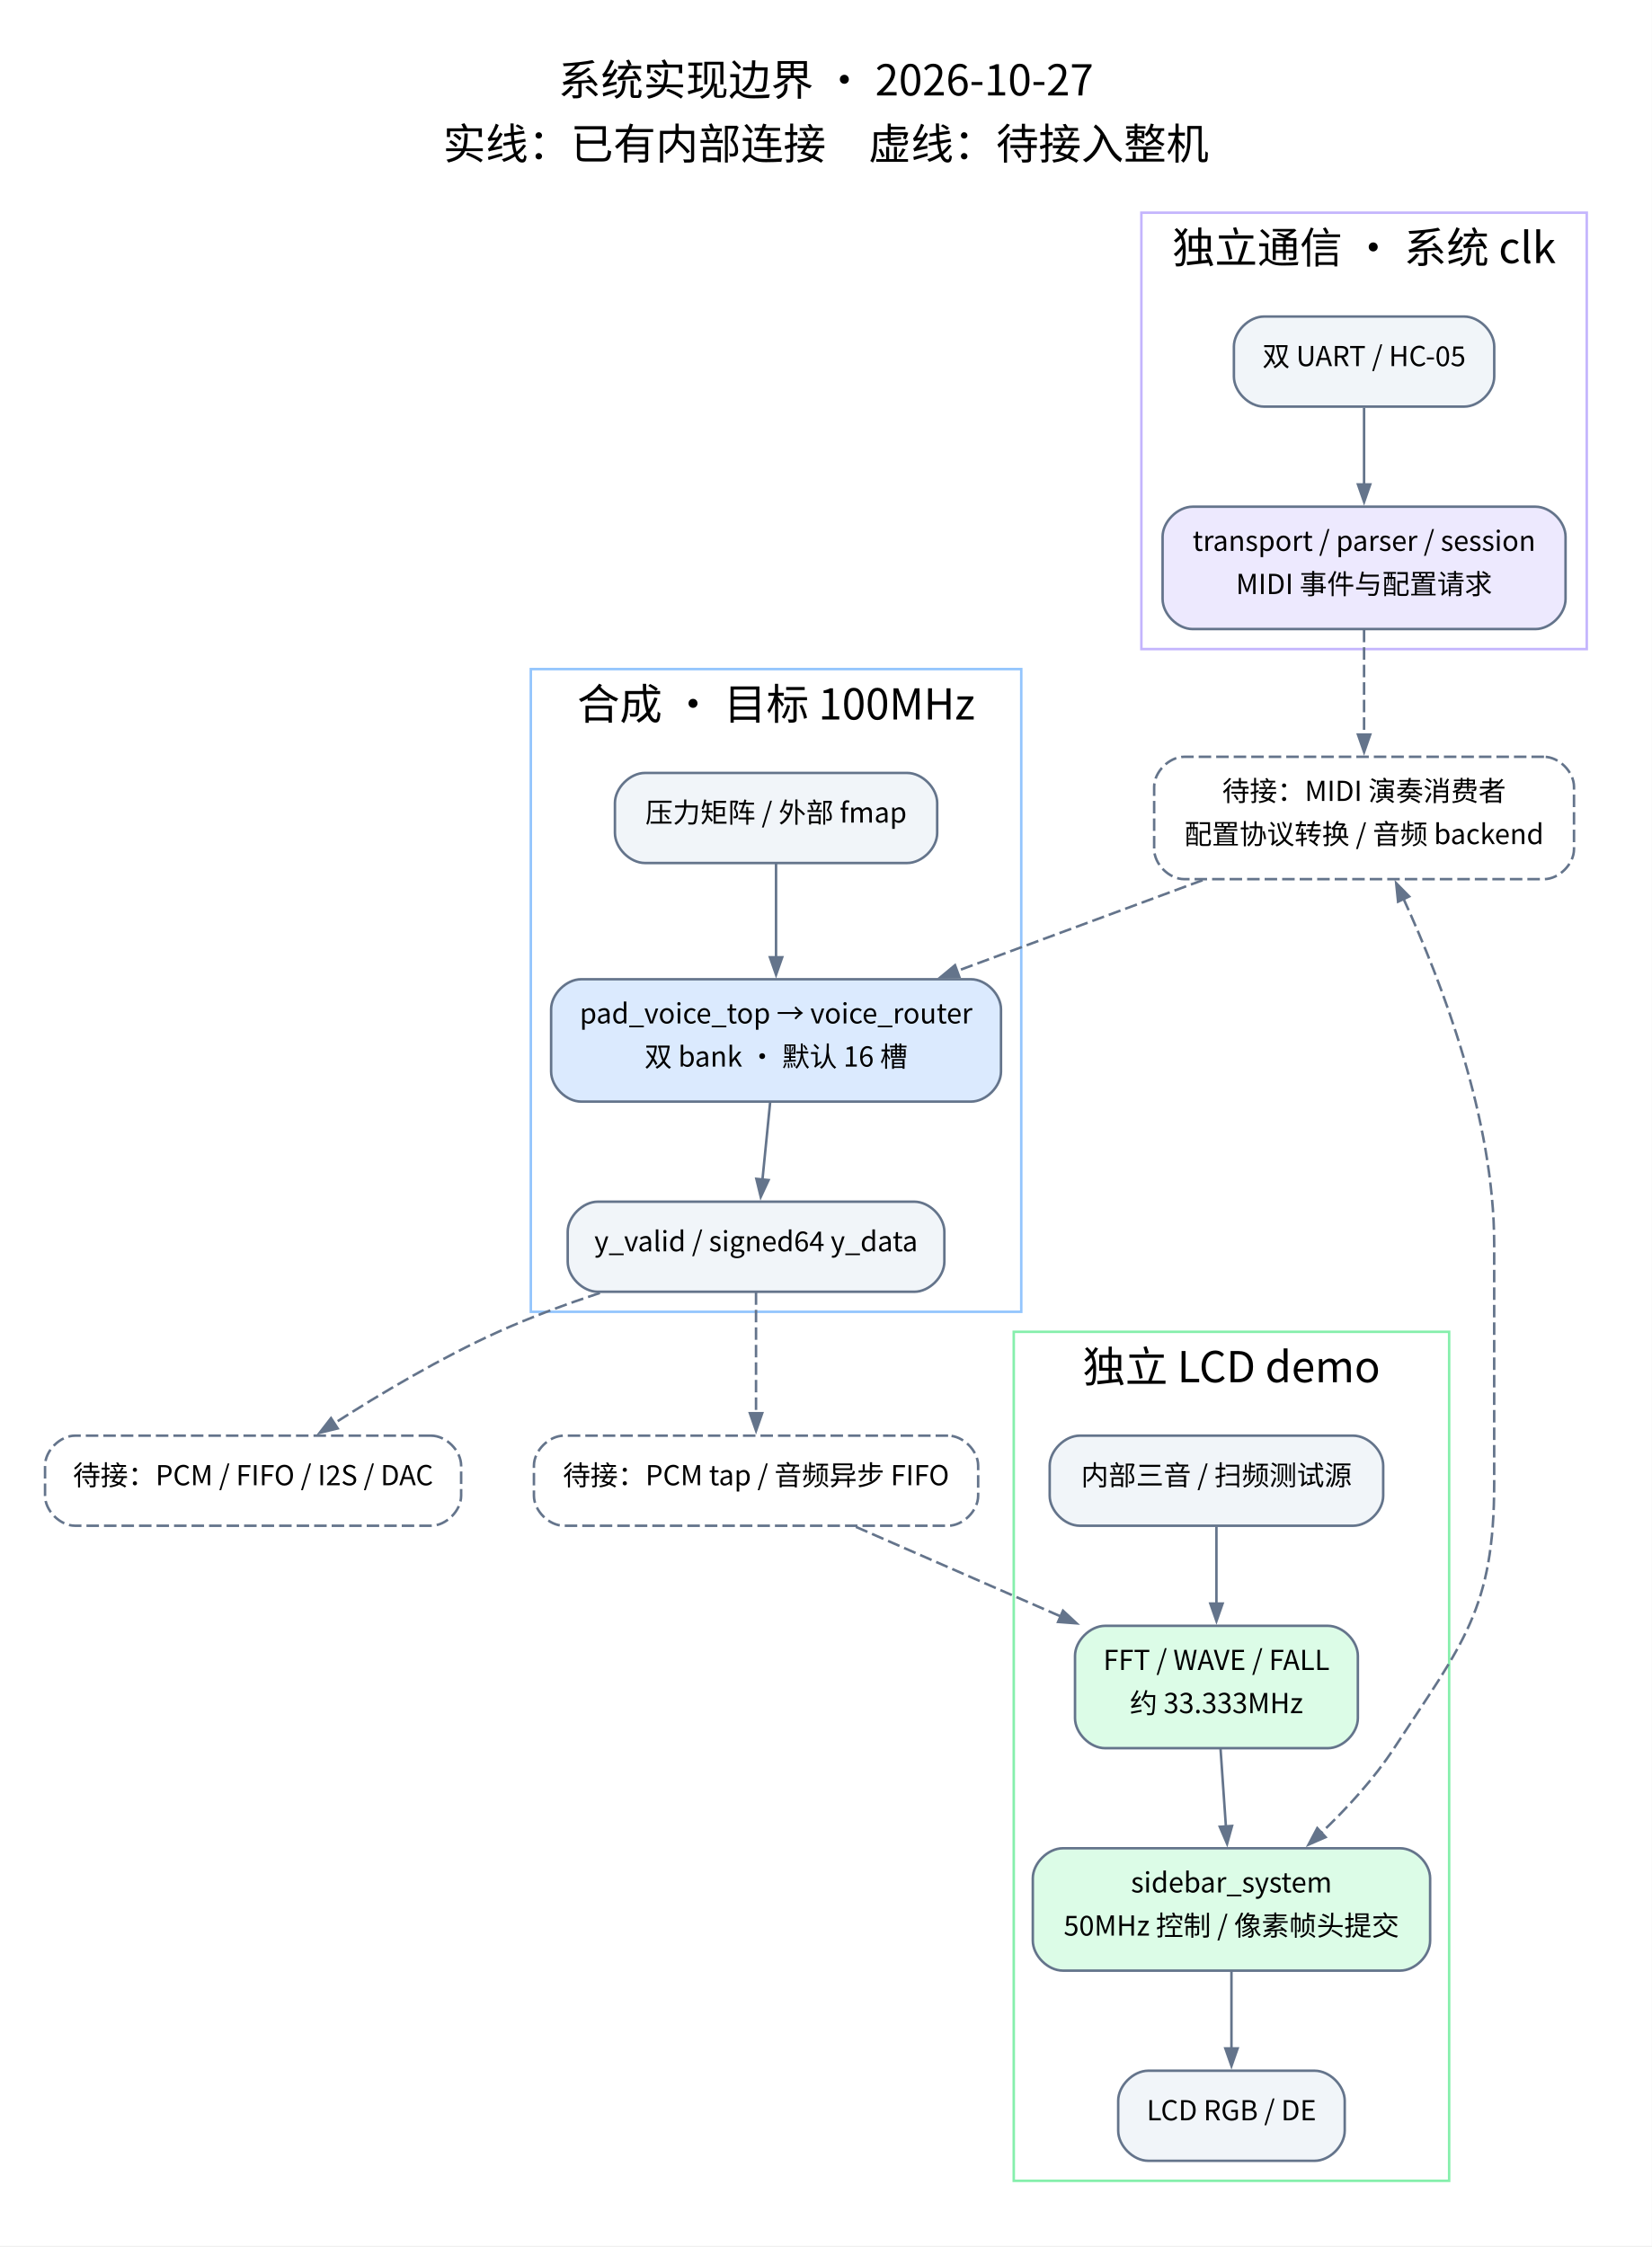
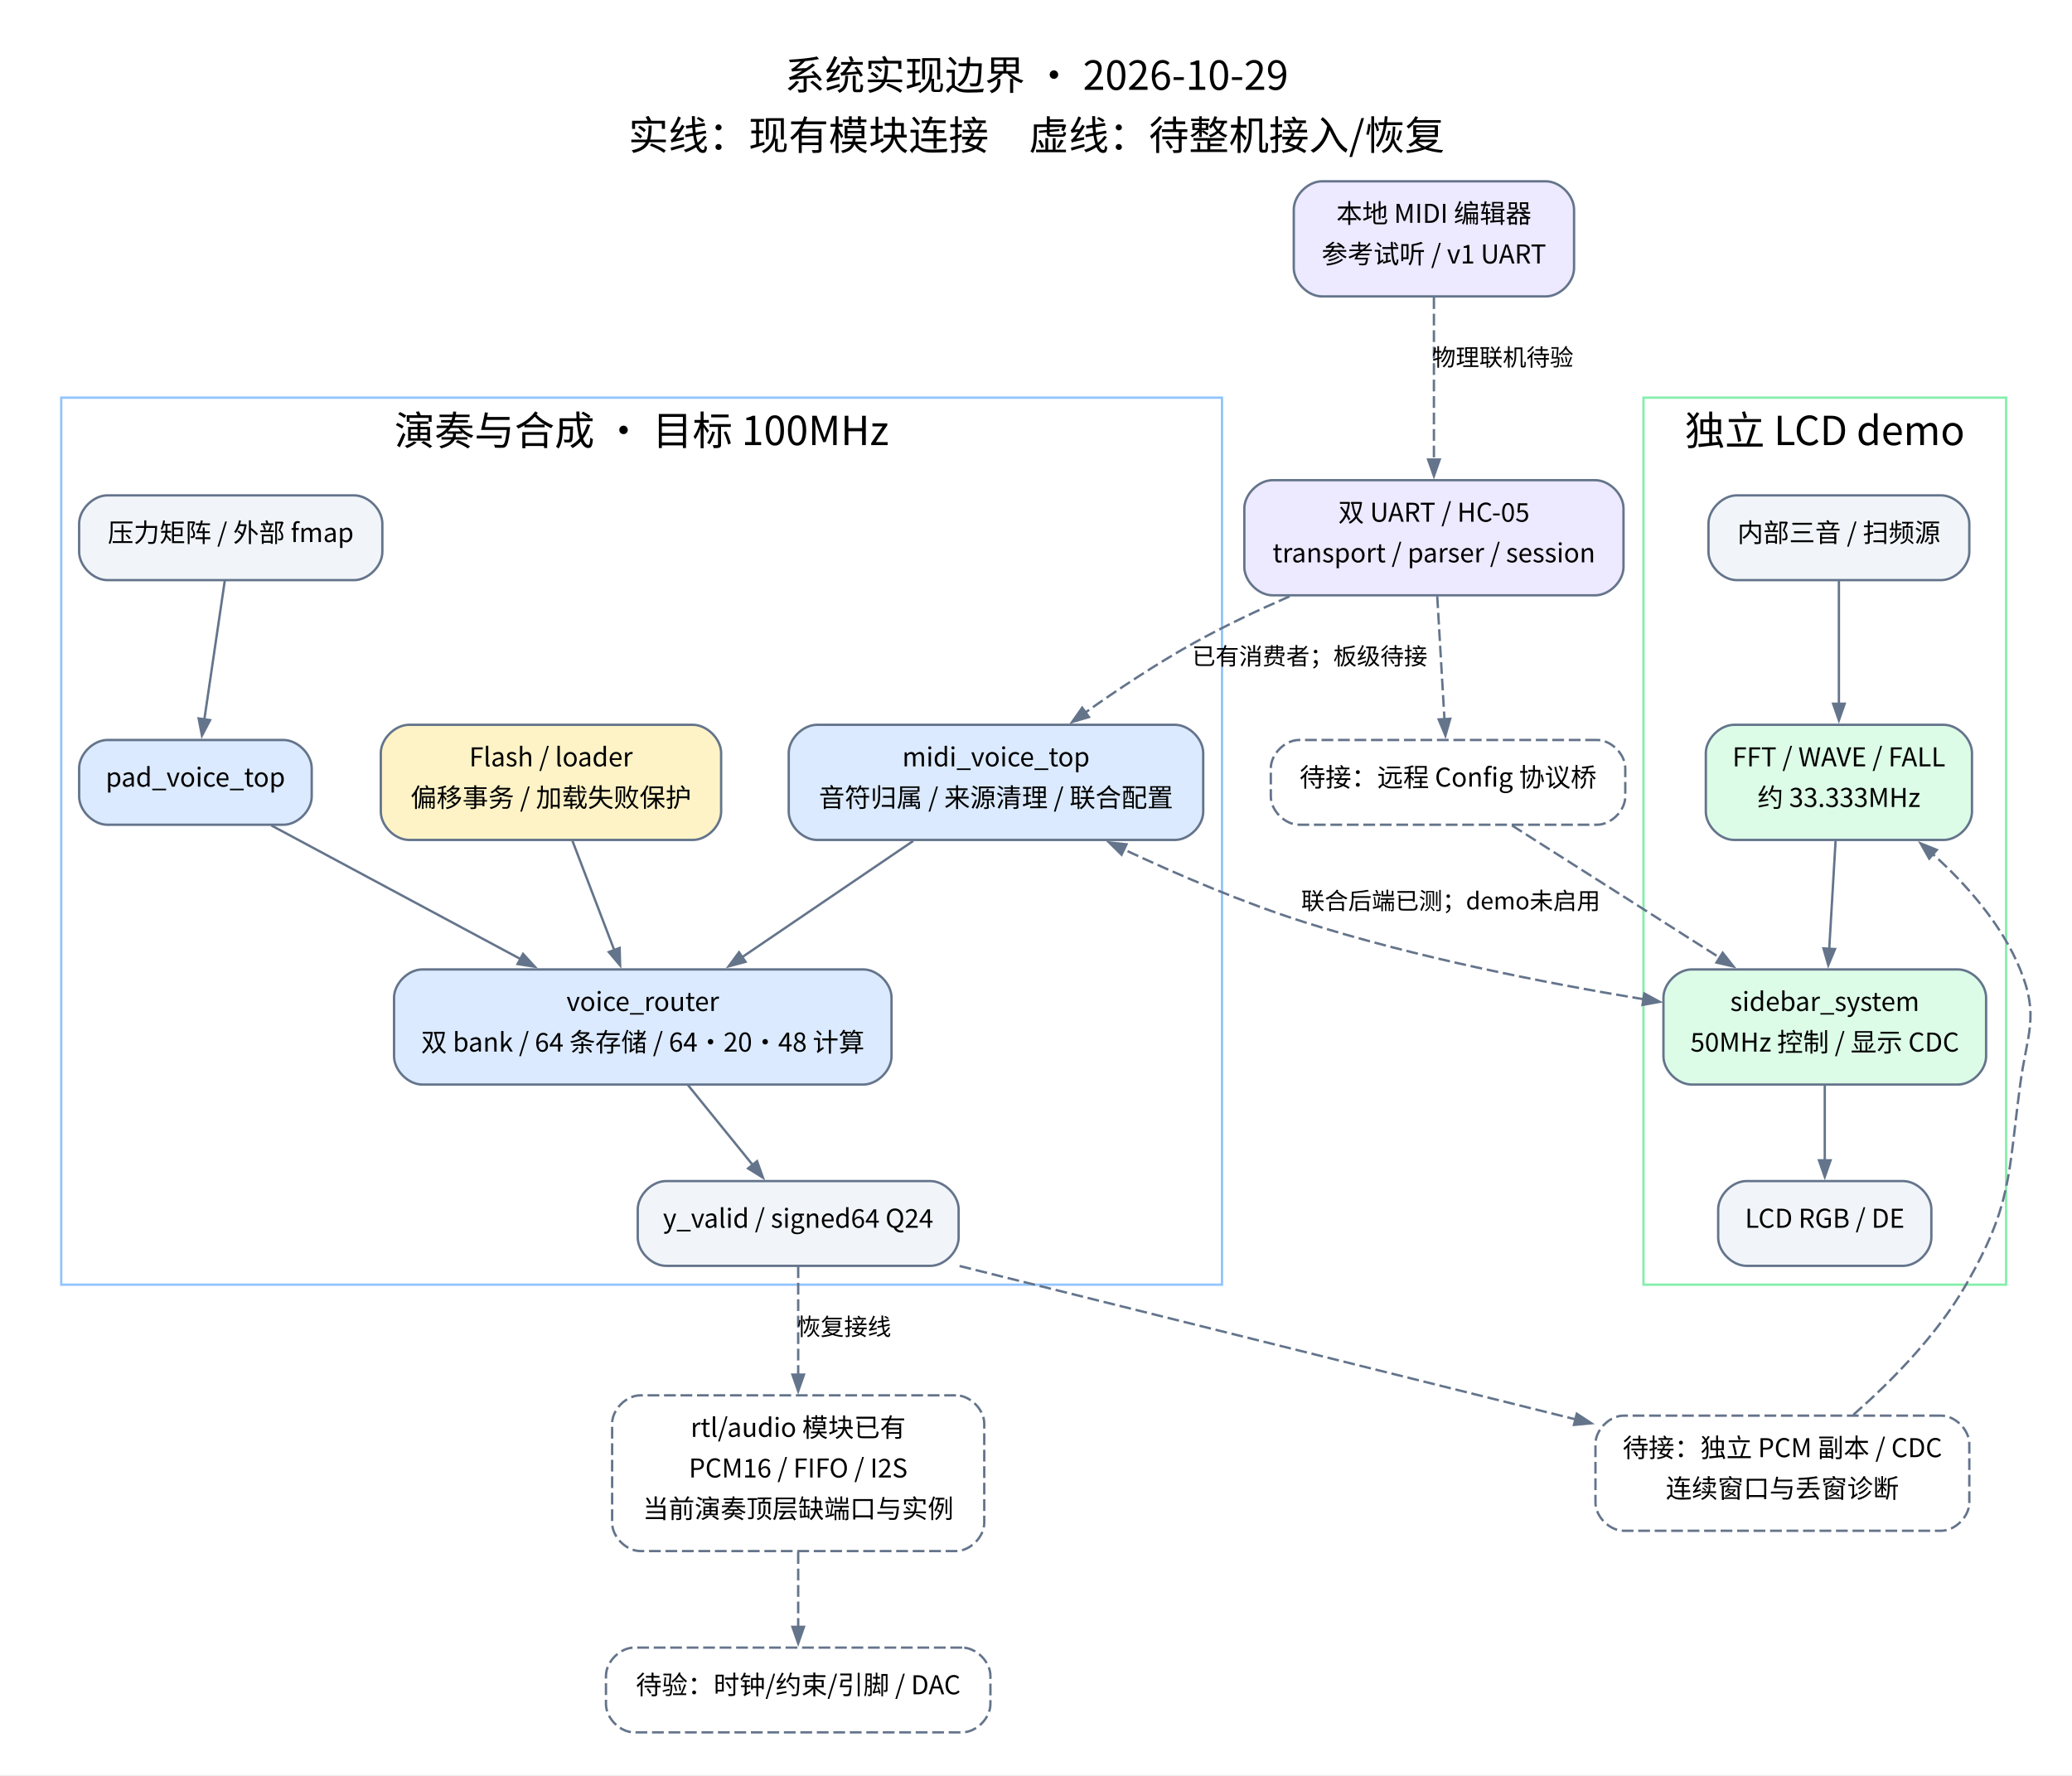
- <svg xmlns="http://www.w3.org/2000/svg" width="660pt" height="898pt" viewBox="0.00 0.00 660.00 898.00">
-   <g id="graph0" class="graph" transform="scale(1 1) rotate(0) translate(18 879.55)">
-     <polygon fill="white" stroke="none" points="-18,18 -18,-879.55 642.14,-879.55 642.14,18 -18,18" />
-     <text xml:space="preserve" text-anchor="middle" x="312.07" y="-841.4" font-family="Noto Sans CJK SC" font-size="17.00">系统实现边界 · 2026-10-27</text>
-     <text xml:space="preserve" text-anchor="middle" x="312.07" y="-815.9" font-family="Noto Sans CJK SC" font-size="17.00">实线：已有内部连接　虚线：待接入整机</text>
+ <svg xmlns="http://www.w3.org/2000/svg" width="880pt" height="754pt" viewBox="0.00 0.00 880.00 754.00">
+   <g id="graph0" class="graph" transform="scale(1 1) rotate(0) translate(18 735.8)">
+     <polygon fill="white" stroke="none" points="-18,18 -18,-735.8 862.49,-735.8 862.49,18 -18,18" />
+     <text xml:space="preserve" text-anchor="middle" x="422.25" y="-697.65" font-family="Noto Sans CJK SC" font-size="17.00">系统实现边界 · 2026-10-29</text>
+     <text xml:space="preserve" text-anchor="middle" x="422.25" y="-672.15" font-family="Noto Sans CJK SC" font-size="17.00">实线：现有模块连接　虚线：待整机接入/恢复</text>
    <g id="clust1" class="cluster">
-       <polygon fill="white" stroke="#93c5fd" points="194.14,-355.3 194.14,-612.15 390.14,-612.15 390.14,-355.3 194.14,-355.3" />
-       <text xml:space="preserve" text-anchor="middle" x="292.14" y="-592" font-family="Noto Sans CJK SC" font-size="17.00">合成 · 目标 100MHz</text>
+       <polygon fill="white" stroke="#93c5fd" points="8,-190.15 8,-566.9 501,-566.9 501,-190.15 8,-190.15" />
+       <text xml:space="preserve" text-anchor="middle" x="254.5" y="-546.75" font-family="Noto Sans CJK SC" font-size="17.00">演奏与合成 · 目标 100MHz</text>
    </g>
    <g id="clust2" class="cluster">
-       <polygon fill="white" stroke="#c4b5fd" points="438.14,-620.15 438.14,-794.55 616.14,-794.55 616.14,-620.15 438.14,-620.15" />
-       <text xml:space="preserve" text-anchor="middle" x="527.14" y="-774.4" font-family="Noto Sans CJK SC" font-size="17.00">独立通信 · 系统 clk</text>
-     </g>
-     <g id="clust3" class="cluster">
-       <polygon fill="white" stroke="#86efac" points="387.14,-8 387.14,-347.3 561.14,-347.3 561.14,-8 387.14,-8" />
-       <text xml:space="preserve" text-anchor="middle" x="474.14" y="-327.15" font-family="Noto Sans CJK SC" font-size="17.00">独立 LCD demo</text>
+       <polygon fill="white" stroke="#86efac" points="680,-190.15 680,-566.9 834,-566.9 834,-190.15 680,-190.15" />
+       <text xml:space="preserve" text-anchor="middle" x="757" y="-546.75" font-family="Noto Sans CJK SC" font-size="17.00">独立 LCD demo</text>
    </g>
    <g id="node1" class="node">
-       <path fill="#f1f5f9" stroke="#64748b" d="M344.54,-570.65C344.54,-570.65 239.75,-570.65 239.75,-570.65 233.75,-570.65 227.75,-564.65 227.75,-558.65 227.75,-558.65 227.75,-546.65 227.75,-546.65 227.75,-540.65 233.75,-534.65 239.75,-534.65 239.75,-534.65 344.54,-534.65 344.54,-534.65 350.54,-534.65 356.54,-540.65 356.54,-546.65 356.54,-546.65 356.54,-558.65 356.54,-558.65 356.54,-564.65 350.54,-570.65 344.54,-570.65" />
-       <text xml:space="preserve" text-anchor="middle" x="292.14" y="-550.82" font-family="Noto Sans CJK SC" font-size="11.00">压力矩阵 / 外部 fmap</text>
+       <path fill="#ede9fe" stroke="#64748b" d="M638.52,-658.8C638.52,-658.8 543.48,-658.8 543.48,-658.8 537.48,-658.8 531.48,-652.8 531.48,-646.8 531.48,-646.8 531.48,-621.9 531.48,-621.9 531.48,-615.9 537.48,-609.9 543.48,-609.9 543.48,-609.9 638.52,-609.9 638.52,-609.9 644.52,-609.9 650.52,-615.9 650.52,-621.9 650.52,-621.9 650.52,-646.8 650.52,-646.8 650.52,-652.8 644.52,-658.8 638.52,-658.8" />
+       <text xml:space="preserve" text-anchor="middle" x="591" y="-641.15" font-family="Noto Sans CJK SC" font-size="11.00">本地 MIDI 编辑器</text>
+       <text xml:space="preserve" text-anchor="middle" x="591" y="-623.9" font-family="Noto Sans CJK SC" font-size="11.00">参考试听 / v1 UART</text>
    </g>
    <g id="node2" class="node">
-       <path fill="#dbeafe" stroke="#64748b" d="M370.04,-488.2C370.04,-488.2 214.25,-488.2 214.25,-488.2 208.25,-488.2 202.25,-482.2 202.25,-476.2 202.25,-476.2 202.25,-451.3 202.25,-451.3 202.25,-445.3 208.25,-439.3 214.25,-439.3 214.25,-439.3 370.04,-439.3 370.04,-439.3 376.04,-439.3 382.04,-445.3 382.04,-451.3 382.04,-451.3 382.04,-476.2 382.04,-476.2 382.04,-482.2 376.04,-488.2 370.04,-488.2" />
-       <text xml:space="preserve" text-anchor="middle" x="292.14" y="-470.55" font-family="Noto Sans CJK SC" font-size="11.00">pad_voice_top → voice_router</text>
-       <text xml:space="preserve" text-anchor="middle" x="292.14" y="-453.3" font-family="Noto Sans CJK SC" font-size="11.00">双 bank · 默认 16 槽</text>
+       <path fill="#ede9fe" stroke="#64748b" d="M659.52,-531.85C659.52,-531.85 522.48,-531.85 522.48,-531.85 516.48,-531.85 510.48,-525.85 510.48,-519.85 510.48,-519.85 510.48,-494.95 510.48,-494.95 510.48,-488.95 516.48,-482.95 522.48,-482.95 522.48,-482.95 659.52,-482.95 659.52,-482.95 665.52,-482.95 671.52,-488.95 671.52,-494.95 671.52,-494.95 671.52,-519.85 671.52,-519.85 671.52,-525.85 665.52,-531.85 659.52,-531.85" />
+       <text xml:space="preserve" text-anchor="middle" x="591" y="-514.2" font-family="Noto Sans CJK SC" font-size="11.00">双 UART / HC-05</text>
+       <text xml:space="preserve" text-anchor="middle" x="591" y="-496.95" font-family="Noto Sans CJK SC" font-size="11.00">transport / parser / session</text>
+     </g>
+     <g id="edge9" class="edge">
+       <path fill="none" stroke="#64748b" stroke-dasharray="5,2" d="M591,-609.55C591,-590.01 591,-562.15 591,-540.61" />
+       <polygon fill="#64748b" stroke="#64748b" points="593.45,-540.62 591,-533.62 588.55,-540.62 593.45,-540.62" />
+       <text xml:space="preserve" text-anchor="middle" x="620.25" y="-580.4" font-family="Noto Sans CJK SC" font-size="10.00">物理联机待验</text>
+     </g>
+     <g id="node5" class="node">
+       <path fill="#dbeafe" stroke="#64748b" d="M481.02,-427.95C481.02,-427.95 328.98,-427.95 328.98,-427.95 322.98,-427.95 316.98,-421.95 316.98,-415.95 316.98,-415.95 316.98,-391.05 316.98,-391.05 316.98,-385.05 322.98,-379.05 328.98,-379.05 328.98,-379.05 481.02,-379.05 481.02,-379.05 487.02,-379.05 493.02,-385.05 493.02,-391.05 493.02,-391.05 493.02,-415.95 493.02,-415.95 493.02,-421.95 487.02,-427.95 481.02,-427.95" />
+       <text xml:space="preserve" text-anchor="middle" x="405" y="-410.3" font-family="Noto Sans CJK SC" font-size="11.00">midi_voice_top</text>
+       <text xml:space="preserve" text-anchor="middle" x="405" y="-393.05" font-family="Noto Sans CJK SC" font-size="11.00">音符归属 / 来源清理 / 联合配置</text>
+     </g>
+     <g id="edge10" class="edge">
+       <path fill="none" stroke="#64748b" stroke-dasharray="5,2" d="M529.67,-482.5C516.19,-476.6 502.17,-469.95 489.5,-462.95 473.67,-454.2 457.12,-443.21 442.91,-433.13" />
+       <polygon fill="#64748b" stroke="#64748b" points="444.48,-431.24 437.36,-429.15 441.62,-435.22 444.48,-431.24" />
+       <text xml:space="preserve" text-anchor="middle" x="538.25" y="-453.45" font-family="Noto Sans CJK SC" font-size="10.00">已有消费者；板级待接</text>
+     </g>
+     <g id="node16" class="node">
+       <path fill="none" stroke="#64748b" stroke-dasharray="5,2" d="M660.27,-421.5C660.27,-421.5 533.73,-421.5 533.73,-421.5 527.73,-421.5 521.73,-415.5 521.73,-409.5 521.73,-409.5 521.73,-397.5 521.73,-397.5 521.73,-391.5 527.73,-385.5 533.73,-385.5 533.73,-385.5 660.27,-385.5 660.27,-385.5 666.27,-385.5 672.27,-391.5 672.27,-397.5 672.27,-397.5 672.27,-409.5 672.27,-409.5 672.27,-415.5 666.27,-421.5 660.27,-421.5" />
+       <text xml:space="preserve" text-anchor="middle" x="597" y="-401.68" font-family="Noto Sans CJK SC" font-size="11.00">待接：远程 Config 协议桥</text>
+     </g>
+     <g id="edge11" class="edge">
+       <path fill="none" stroke="#64748b" stroke-dasharray="5,2" d="M592.41,-482.51C593.33,-466.82 594.54,-446.32 595.48,-430.27" />
+       <polygon fill="#64748b" stroke="#64748b" points="597.92,-430.51 595.89,-423.38 593.03,-430.23 597.92,-430.51" />
+     </g>
+     <g id="node3" class="node">
+       <path fill="#f1f5f9" stroke="#64748b" d="M132.39,-525.4C132.39,-525.4 27.61,-525.4 27.61,-525.4 21.61,-525.4 15.61,-519.4 15.61,-513.4 15.61,-513.4 15.61,-501.4 15.61,-501.4 15.61,-495.4 21.61,-489.4 27.61,-489.4 27.61,-489.4 132.39,-489.4 132.39,-489.4 138.39,-489.4 144.39,-495.4 144.39,-501.4 144.39,-501.4 144.39,-513.4 144.39,-513.4 144.39,-519.4 138.39,-525.4 132.39,-525.4" />
+       <text xml:space="preserve" text-anchor="middle" x="80" y="-505.57" font-family="Noto Sans CJK SC" font-size="11.00">压力矩阵 / 外部 fmap</text>
+     </g>
+     <g id="node4" class="node">
+       <path fill="#dbeafe" stroke="#64748b" d="M102.39,-421.5C102.39,-421.5 27.61,-421.5 27.61,-421.5 21.61,-421.5 15.61,-415.5 15.61,-409.5 15.61,-409.5 15.61,-397.5 15.61,-397.5 15.61,-391.5 21.61,-385.5 27.61,-385.5 27.61,-385.5 102.39,-385.5 102.39,-385.5 108.39,-385.5 114.39,-391.5 114.39,-397.5 114.39,-397.5 114.39,-409.5 114.39,-409.5 114.39,-415.5 108.39,-421.5 102.39,-421.5" />
+       <text xml:space="preserve" text-anchor="middle" x="65" y="-401.68" font-family="Noto Sans CJK SC" font-size="11.00">pad_voice_top</text>
    </g>
    <g id="edge1" class="edge">
-       <path fill="none" stroke="#64748b" d="M292.14,-534.48C292.14,-523.69 292.14,-509.43 292.14,-496.62" />
-       <polygon fill="#64748b" stroke="#64748b" points="294.6,-496.98 292.15,-489.98 289.7,-496.98 294.6,-496.98" />
+       <path fill="none" stroke="#64748b" d="M77.46,-489.11C75.07,-472.94 71.49,-448.57 68.77,-430.13" />
+       <polygon fill="#64748b" stroke="#64748b" points="71.22,-429.94 67.78,-423.37 66.37,-430.65 71.22,-429.94" />
    </g>
-     <g id="node3" class="node">
-       <path fill="#f1f5f9" stroke="#64748b" d="M347.41,-399.3C347.41,-399.3 220.88,-399.3 220.88,-399.3 214.88,-399.3 208.88,-393.3 208.88,-387.3 208.88,-387.3 208.88,-375.3 208.88,-375.3 208.88,-369.3 214.88,-363.3 220.88,-363.3 220.88,-363.3 347.41,-363.3 347.41,-363.3 353.41,-363.3 359.41,-369.3 359.41,-375.3 359.41,-375.3 359.41,-387.3 359.41,-387.3 359.41,-393.3 353.41,-399.3 347.41,-399.3" />
-       <text xml:space="preserve" text-anchor="middle" x="284.14" y="-379.48" font-family="Noto Sans CJK SC" font-size="11.00">y_valid / signed64 y_data</text>
+     <g id="node6" class="node">
+       <path fill="#dbeafe" stroke="#64748b" d="M348.64,-324.05C348.64,-324.05 161.36,-324.05 161.36,-324.05 155.36,-324.05 149.36,-318.05 149.36,-312.05 149.36,-312.05 149.36,-287.15 149.36,-287.15 149.36,-281.15 155.36,-275.15 161.36,-275.15 161.36,-275.15 348.64,-275.15 348.64,-275.15 354.64,-275.15 360.64,-281.15 360.64,-287.15 360.64,-287.15 360.64,-312.05 360.64,-312.05 360.64,-318.05 354.64,-324.05 348.64,-324.05" />
+       <text xml:space="preserve" text-anchor="middle" x="255" y="-306.4" font-family="Noto Sans CJK SC" font-size="11.00">voice_router</text>
+       <text xml:space="preserve" text-anchor="middle" x="255" y="-289.15" font-family="Noto Sans CJK SC" font-size="11.00">双 bank / 64 条存储 / 64·20·48 计算</text>
    </g>
    <g id="edge2" class="edge">
-       <path fill="none" stroke="#64748b" d="M289.79,-439.05C288.82,-429.3 287.69,-417.98 286.7,-408.03" />
-       <polygon fill="#64748b" stroke="#64748b" points="289.16,-407.94 286.03,-401.21 284.28,-408.42 289.16,-407.94" />
+       <path fill="none" stroke="#64748b" d="M97.23,-385.21C126.17,-369.69 169.17,-346.63 202.98,-328.5" />
+       <polygon fill="#64748b" stroke="#64748b" points="204.14,-330.66 209.15,-325.19 201.82,-326.34 204.14,-330.66" />
+     </g>
+     <g id="edge3" class="edge">
+       <path fill="none" stroke="#64748b" d="M369.83,-378.61C348.09,-363.84 320.07,-344.8 297.15,-329.23" />
+       <polygon fill="#64748b" stroke="#64748b" points="298.63,-327.28 291.46,-325.37 295.87,-331.33 298.63,-327.28" />
+     </g>
+     <g id="node7" class="node">
+       <path fill="#f1f5f9" stroke="#64748b" d="M377.14,-234.15C377.14,-234.15 264.86,-234.15 264.86,-234.15 258.86,-234.15 252.86,-228.15 252.86,-222.15 252.86,-222.15 252.86,-210.15 252.86,-210.15 252.86,-204.15 258.86,-198.15 264.86,-198.15 264.86,-198.15 377.14,-198.15 377.14,-198.15 383.14,-198.15 389.14,-204.15 389.14,-210.15 389.14,-210.15 389.14,-222.15 389.14,-222.15 389.14,-228.15 383.14,-234.15 377.14,-234.15" />
+       <text xml:space="preserve" text-anchor="middle" x="321" y="-214.33" font-family="Noto Sans CJK SC" font-size="11.00">y_valid / signed64 Q24</text>
+     </g>
+     <g id="edge5" class="edge">
+       <path fill="none" stroke="#64748b" d="M274.09,-275.04C282.79,-264.3 293.07,-251.62 301.79,-240.86" />
+       <polygon fill="#64748b" stroke="#64748b" points="303.53,-242.6 306.03,-235.62 299.72,-239.52 303.53,-242.6" />
+     </g>
+     <g id="node13" class="node">
+       <path fill="none" stroke="#64748b" stroke-dasharray="5,2" d="M388.02,-143.15C388.02,-143.15 253.98,-143.15 253.98,-143.15 247.98,-143.15 241.98,-137.15 241.98,-131.15 241.98,-131.15 241.98,-89 241.98,-89 241.98,-83 247.98,-77 253.98,-77 253.98,-77 388.02,-77 388.02,-77 394.02,-77 400.02,-83 400.02,-89 400.02,-89 400.02,-131.15 400.02,-131.15 400.02,-137.15 394.02,-143.15 388.02,-143.15" />
+       <text xml:space="preserve" text-anchor="middle" x="321" y="-125.5" font-family="Noto Sans CJK SC" font-size="11.00">rtl/audio 模块已有</text>
+       <text xml:space="preserve" text-anchor="middle" x="321" y="-108.25" font-family="Noto Sans CJK SC" font-size="11.00">PCM16 / FIFO / I2S</text>
+       <text xml:space="preserve" text-anchor="middle" x="321" y="-91" font-family="Noto Sans CJK SC" font-size="11.00">当前演奏顶层缺端口与实例</text>
+     </g>
+     <g id="edge14" class="edge">
+       <path fill="none" stroke="#64748b" stroke-dasharray="5,2" d="M321,-197.96C321,-185.38 321,-167.76 321,-151.67" />
+       <polygon fill="#64748b" stroke="#64748b" points="323.45,-151.95 321,-144.95 318.55,-151.95 323.45,-151.95" />
+       <text xml:space="preserve" text-anchor="middle" x="340.5" y="-168.65" font-family="Noto Sans CJK SC" font-size="10.00">恢复接线</text>
+     </g>
+     <g id="node15" class="node">
+       <path fill="none" stroke="#64748b" stroke-dasharray="5,2" d="M806.39,-134.53C806.39,-134.53 671.61,-134.53 671.61,-134.53 665.61,-134.53 659.61,-128.53 659.61,-122.53 659.61,-122.53 659.61,-97.62 659.61,-97.62 659.61,-91.62 665.61,-85.62 671.61,-85.62 671.61,-85.62 806.39,-85.62 806.39,-85.62 812.39,-85.62 818.39,-91.62 818.39,-97.62 818.39,-97.62 818.39,-122.53 818.39,-122.53 818.39,-128.53 812.39,-134.53 806.39,-134.53" />
+       <text xml:space="preserve" text-anchor="middle" x="739" y="-116.88" font-family="Noto Sans CJK SC" font-size="11.00">待接：独立 PCM 副本 / CDC</text>
+       <text xml:space="preserve" text-anchor="middle" x="739" y="-99.62" font-family="Noto Sans CJK SC" font-size="11.00">连续窗口与丢窗诊断</text>
+     </g>
+     <g id="edge16" class="edge">
+       <path fill="none" stroke="#64748b" stroke-dasharray="5,2" d="M389.56,-198.08C461.1,-180.27 573.51,-152.28 651.43,-132.88" />
+       <polygon fill="#64748b" stroke="#64748b" points="651.67,-135.34 657.87,-131.28 650.48,-130.59 651.67,-135.34" />
+     </g>
+     <g id="node8" class="node">
+       <path fill="#fef3c7" stroke="#64748b" d="M276.27,-427.95C276.27,-427.95 155.73,-427.95 155.73,-427.95 149.73,-427.95 143.73,-421.95 143.73,-415.95 143.73,-415.95 143.73,-391.05 143.73,-391.05 143.73,-385.05 149.73,-379.05 155.73,-379.05 155.73,-379.05 276.27,-379.05 276.27,-379.05 282.27,-379.05 288.27,-385.05 288.27,-391.05 288.27,-391.05 288.27,-415.95 288.27,-415.95 288.27,-421.95 282.27,-427.95 276.27,-427.95" />
+       <text xml:space="preserve" text-anchor="middle" x="216" y="-410.3" font-family="Noto Sans CJK SC" font-size="11.00">Flash / loader</text>
+       <text xml:space="preserve" text-anchor="middle" x="216" y="-393.05" font-family="Noto Sans CJK SC" font-size="11.00">偏移事务 / 加载失败保护</text>
+     </g>
+     <g id="edge4" class="edge">
+       <path fill="none" stroke="#64748b" d="M225.14,-378.61C230.47,-364.68 237.26,-346.96 243.01,-331.92" />
+       <polygon fill="#64748b" stroke="#64748b" points="245.16,-333.17 245.37,-325.75 240.58,-331.42 245.16,-333.17" />
+     </g>
+     <g id="node9" class="node">
+       <path fill="#f1f5f9" stroke="#64748b" d="M806.39,-525.4C806.39,-525.4 719.61,-525.4 719.61,-525.4 713.61,-525.4 707.61,-519.4 707.61,-513.4 707.61,-513.4 707.61,-501.4 707.61,-501.4 707.61,-495.4 713.61,-489.4 719.61,-489.4 719.61,-489.4 806.39,-489.4 806.39,-489.4 812.39,-489.4 818.39,-495.4 818.39,-501.4 818.39,-501.4 818.39,-513.4 818.39,-513.4 818.39,-519.4 812.39,-525.4 806.39,-525.4" />
+       <text xml:space="preserve" text-anchor="middle" x="763" y="-505.57" font-family="Noto Sans CJK SC" font-size="11.00">内部三音 / 扫频源</text>
+     </g>
+     <g id="node10" class="node">
+       <path fill="#dcfce7" stroke="#64748b" d="M807.52,-427.95C807.52,-427.95 718.48,-427.95 718.48,-427.95 712.48,-427.95 706.48,-421.95 706.48,-415.95 706.48,-415.95 706.48,-391.05 706.48,-391.05 706.48,-385.05 712.48,-379.05 718.48,-379.05 718.48,-379.05 807.52,-379.05 807.52,-379.05 813.52,-379.05 819.52,-385.05 819.52,-391.05 819.52,-391.05 819.52,-415.95 819.52,-415.95 819.52,-421.95 813.52,-427.95 807.52,-427.95" />
+       <text xml:space="preserve" text-anchor="middle" x="763" y="-410.3" font-family="Noto Sans CJK SC" font-size="11.00">FFT / WAVE / FALL</text>
+       <text xml:space="preserve" text-anchor="middle" x="763" y="-393.05" font-family="Noto Sans CJK SC" font-size="11.00">约 33.333MHz</text>
+     </g>
+     <g id="edge6" class="edge">
+       <path fill="none" stroke="#64748b" d="M763,-489.11C763,-474.77 763,-453.98 763,-436.59" />
+       <polygon fill="#64748b" stroke="#64748b" points="765.45,-436.89 763,-429.89 760.55,-436.89 765.45,-436.89" />
    </g>
    <g id="node11" class="node">
-       <path fill="none" stroke="#64748b" stroke-dasharray="5,2" d="M154.29,-305.8C154.29,-305.8 12,-305.8 12,-305.8 6,-305.8 0,-299.8 0,-293.8 0,-293.8 0,-281.8 0,-281.8 0,-275.8 6,-269.8 12,-269.8 12,-269.8 154.29,-269.8 154.29,-269.8 160.29,-269.8 166.29,-275.8 166.29,-281.8 166.29,-281.8 166.29,-293.8 166.29,-293.8 166.29,-299.8 160.29,-305.8 154.29,-305.8" />
-       <text xml:space="preserve" text-anchor="middle" x="83.14" y="-285.98" font-family="Noto Sans CJK SC" font-size="11.00">待接：PCM / FIFO / I2S / DAC</text>
+       <path fill="#dcfce7" stroke="#64748b" d="M813.52,-324.05C813.52,-324.05 700.48,-324.05 700.48,-324.05 694.48,-324.05 688.48,-318.05 688.48,-312.05 688.48,-312.05 688.48,-287.15 688.48,-287.15 688.48,-281.15 694.48,-275.15 700.48,-275.15 700.48,-275.15 813.52,-275.15 813.52,-275.15 819.52,-275.15 825.52,-281.15 825.52,-287.15 825.52,-287.15 825.52,-312.05 825.52,-312.05 825.52,-318.05 819.52,-324.05 813.52,-324.05" />
+       <text xml:space="preserve" text-anchor="middle" x="757" y="-306.4" font-family="Noto Sans CJK SC" font-size="11.00">sidebar_system</text>
+       <text xml:space="preserve" text-anchor="middle" x="757" y="-289.15" font-family="Noto Sans CJK SC" font-size="11.00">50MHz 控制 / 显示 CDC</text>
    </g>
-     <g id="edge10" class="edge">
-       <path fill="none" stroke="#64748b" stroke-dasharray="5,2" d="M221.74,-362.83C208.14,-358.33 193.98,-353.1 181.14,-347.3 158.35,-337.01 134.2,-322.64 115.58,-310.72" />
-       <polygon fill="#64748b" stroke="#64748b" points="116.95,-308.69 109.75,-306.94 114.29,-312.8 116.95,-308.69" />
+     <g id="edge7" class="edge">
+       <path fill="none" stroke="#64748b" d="M761.59,-378.61C760.79,-364.94 759.77,-347.61 758.89,-332.75" />
+       <polygon fill="#64748b" stroke="#64748b" points="761.34,-332.7 758.49,-325.85 756.45,-332.98 761.34,-332.7" />
+     </g>
+     <g id="edge13" class="edge">
+       <path fill="none" stroke="#64748b" stroke-dasharray="5,2" d="M680.22,-311.36C637.28,-318.45 583.13,-329.21 536.25,-344.05 510.18,-352.31 482.37,-364.21 459.08,-375.12" />
+       <polygon fill="#64748b" stroke="#64748b" points="680.37,-313.82 686.88,-310.28 679.58,-308.98 680.37,-313.82" />
+       <polygon fill="#64748b" stroke="#64748b" points="458.34,-372.77 453.06,-377.98 460.44,-377.19 458.34,-372.77" />
+       <text xml:space="preserve" text-anchor="middle" x="598.12" y="-349.55" font-family="Noto Sans CJK SC" font-size="10.00">联合后端已测；demo未启用</text>
    </g>
    <g id="node12" class="node">
-       <path fill="none" stroke="#64748b" stroke-dasharray="5,2" d="M360.91,-305.8C360.91,-305.8 207.38,-305.8 207.38,-305.8 201.38,-305.8 195.38,-299.8 195.38,-293.8 195.38,-293.8 195.38,-281.8 195.38,-281.8 195.38,-275.8 201.38,-269.8 207.38,-269.8 207.38,-269.8 360.91,-269.8 360.91,-269.8 366.91,-269.8 372.91,-275.8 372.91,-281.8 372.91,-281.8 372.91,-293.8 372.91,-293.8 372.91,-299.8 366.91,-305.8 360.91,-305.8" />
-       <text xml:space="preserve" text-anchor="middle" x="284.14" y="-285.98" font-family="Noto Sans CJK SC" font-size="11.00">待接：PCM tap / 音频异步 FIFO</text>
-     </g>
-     <g id="edge11" class="edge">
-       <path fill="none" stroke="#64748b" stroke-dasharray="5,2" d="M284.14,-363.09C284.14,-349.37 284.14,-329.96 284.14,-314.42" />
-       <polygon fill="#64748b" stroke="#64748b" points="286.6,-314.76 284.15,-307.76 281.7,-314.76 286.6,-314.76" />
-     </g>
-     <g id="node4" class="node">
-       <path fill="#f1f5f9" stroke="#64748b" d="M567.16,-753.05C567.16,-753.05 487.12,-753.05 487.12,-753.05 481.12,-753.05 475.12,-747.05 475.12,-741.05 475.12,-741.05 475.12,-729.05 475.12,-729.05 475.12,-723.05 481.12,-717.05 487.12,-717.05 487.12,-717.05 567.16,-717.05 567.16,-717.05 573.16,-717.05 579.16,-723.05 579.16,-729.05 579.16,-729.05 579.16,-741.05 579.16,-741.05 579.16,-747.05 573.16,-753.05 567.16,-753.05" />
-       <text xml:space="preserve" text-anchor="middle" x="527.14" y="-733.23" font-family="Noto Sans CJK SC" font-size="11.00">双 UART / HC-05</text>
-     </g>
-     <g id="node5" class="node">
-       <path fill="#ede9fe" stroke="#64748b" d="M595.66,-677.05C595.66,-677.05 458.62,-677.05 458.62,-677.05 452.62,-677.05 446.62,-671.05 446.62,-665.05 446.62,-665.05 446.62,-640.15 446.62,-640.15 446.62,-634.15 452.62,-628.15 458.62,-628.15 458.62,-628.15 595.66,-628.15 595.66,-628.15 601.66,-628.15 607.66,-634.15 607.66,-640.15 607.66,-640.15 607.66,-665.05 607.66,-665.05 607.66,-671.05 601.66,-677.05 595.66,-677.05" />
-       <text xml:space="preserve" text-anchor="middle" x="527.14" y="-659.4" font-family="Noto Sans CJK SC" font-size="11.00">transport / parser / session</text>
-       <text xml:space="preserve" text-anchor="middle" x="527.14" y="-642.15" font-family="Noto Sans CJK SC" font-size="11.00">MIDI 事件与配置请求</text>
-     </g>
-     <g id="edge3" class="edge">
-       <path fill="none" stroke="#64748b" d="M527.14,-716.59C527.14,-707.55 527.14,-696.22 527.14,-685.67" />
-       <polygon fill="#64748b" stroke="#64748b" points="529.6,-685.95 527.15,-678.95 524.7,-685.95 529.6,-685.95" />
-     </g>
-     <g id="node10" class="node">
-       <path fill="none" stroke="#64748b" stroke-dasharray="5,2" d="M599.04,-577.1C599.04,-577.1 455.25,-577.1 455.25,-577.1 449.25,-577.1 443.25,-571.1 443.25,-565.1 443.25,-565.1 443.25,-540.2 443.25,-540.2 443.25,-534.2 449.25,-528.2 455.25,-528.2 455.25,-528.2 599.04,-528.2 599.04,-528.2 605.04,-528.2 611.04,-534.2 611.04,-540.2 611.04,-540.2 611.04,-565.1 611.04,-565.1 611.04,-571.1 605.04,-577.1 599.04,-577.1" />
-       <text xml:space="preserve" text-anchor="middle" x="527.14" y="-559.45" font-family="Noto Sans CJK SC" font-size="11.00">待接：MIDI 演奏消费者</text>
-       <text xml:space="preserve" text-anchor="middle" x="527.14" y="-542.2" font-family="Noto Sans CJK SC" font-size="11.00">配置协议转换 / 音频 backend</text>
-     </g>
-     <g id="edge7" class="edge">
-       <path fill="none" stroke="#64748b" stroke-dasharray="5,2" d="M527.14,-627.89C527.14,-615.23 527.14,-599.47 527.14,-585.73" />
-       <polygon fill="#64748b" stroke="#64748b" points="529.6,-586 527.15,-579 524.7,-586 529.6,-586" />
-     </g>
-     <g id="node6" class="node">
-       <path fill="#f1f5f9" stroke="#64748b" d="M522.79,-305.8C522.79,-305.8 413.5,-305.8 413.5,-305.8 407.5,-305.8 401.5,-299.8 401.5,-293.8 401.5,-293.8 401.5,-281.8 401.5,-281.8 401.5,-275.8 407.5,-269.8 413.5,-269.8 413.5,-269.8 522.79,-269.8 522.79,-269.8 528.79,-269.8 534.79,-275.8 534.79,-281.8 534.79,-281.8 534.79,-293.8 534.79,-293.8 534.79,-299.8 528.79,-305.8 522.79,-305.8" />
-       <text xml:space="preserve" text-anchor="middle" x="468.14" y="-285.98" font-family="Noto Sans CJK SC" font-size="11.00">内部三音 / 扫频测试源</text>
-     </g>
-     <g id="node7" class="node">
-       <path fill="#dcfce7" stroke="#64748b" d="M512.66,-229.8C512.66,-229.8 423.62,-229.8 423.62,-229.8 417.62,-229.8 411.62,-223.8 411.62,-217.8 411.62,-217.8 411.62,-192.9 411.62,-192.9 411.62,-186.9 417.62,-180.9 423.62,-180.9 423.62,-180.9 512.66,-180.9 512.66,-180.9 518.66,-180.9 524.66,-186.9 524.66,-192.9 524.66,-192.9 524.66,-217.8 524.66,-217.8 524.66,-223.8 518.66,-229.8 512.66,-229.8" />
-       <text xml:space="preserve" text-anchor="middle" x="468.14" y="-212.15" font-family="Noto Sans CJK SC" font-size="11.00">FFT / WAVE / FALL</text>
-       <text xml:space="preserve" text-anchor="middle" x="468.14" y="-194.9" font-family="Noto Sans CJK SC" font-size="11.00">约 33.333MHz</text>
-     </g>
-     <g id="edge4" class="edge">
-       <path fill="none" stroke="#64748b" d="M468.14,-269.34C468.14,-260.3 468.14,-248.97 468.14,-238.42" />
-       <polygon fill="#64748b" stroke="#64748b" points="470.6,-238.7 468.15,-231.7 465.7,-238.7 470.6,-238.7" />
-     </g>
-     <g id="node8" class="node">
-       <path fill="#dcfce7" stroke="#64748b" d="M541.54,-140.9C541.54,-140.9 406.75,-140.9 406.75,-140.9 400.75,-140.9 394.75,-134.9 394.75,-128.9 394.75,-128.9 394.75,-104 394.75,-104 394.75,-98 400.75,-92 406.75,-92 406.75,-92 541.54,-92 541.54,-92 547.54,-92 553.54,-98 553.54,-104 553.54,-104 553.54,-128.9 553.54,-128.9 553.54,-134.9 547.54,-140.9 541.54,-140.9" />
-       <text xml:space="preserve" text-anchor="middle" x="474.14" y="-123.25" font-family="Noto Sans CJK SC" font-size="11.00">sidebar_system</text>
-       <text xml:space="preserve" text-anchor="middle" x="474.14" y="-106" font-family="Noto Sans CJK SC" font-size="11.00">50MHz 控制 / 像素帧头提交</text>
-     </g>
-     <g id="edge5" class="edge">
-       <path fill="none" stroke="#64748b" d="M469.78,-180.6C470.45,-171.02 471.22,-159.82 471.93,-149.54" />
-       <polygon fill="#64748b" stroke="#64748b" points="474.37,-149.83 472.4,-142.68 469.48,-149.49 474.37,-149.83" />
-     </g>
-     <g id="node9" class="node">
-       <path fill="#f1f5f9" stroke="#64748b" d="M507.41,-52C507.41,-52 440.88,-52 440.88,-52 434.88,-52 428.88,-46 428.88,-40 428.88,-40 428.88,-28 428.88,-28 428.88,-22 434.88,-16 440.88,-16 440.88,-16 507.41,-16 507.41,-16 513.41,-16 519.41,-22 519.41,-28 519.41,-28 519.41,-40 519.41,-40 519.41,-46 513.41,-52 507.41,-52" />
-       <text xml:space="preserve" text-anchor="middle" x="474.14" y="-32.17" font-family="Noto Sans CJK SC" font-size="11.00">LCD RGB / DE</text>
-     </g>
-     <g id="edge6" class="edge">
-       <path fill="none" stroke="#64748b" d="M474.14,-91.75C474.14,-82 474.14,-70.68 474.14,-60.73" />
-       <polygon fill="#64748b" stroke="#64748b" points="476.6,-60.92 474.15,-53.92 471.7,-60.92 476.6,-60.92" />
+       <path fill="#f1f5f9" stroke="#64748b" d="M790.27,-234.15C790.27,-234.15 723.73,-234.15 723.73,-234.15 717.73,-234.15 711.73,-228.15 711.73,-222.15 711.73,-222.15 711.73,-210.15 711.73,-210.15 711.73,-204.15 717.73,-198.15 723.73,-198.15 723.73,-198.15 790.27,-198.15 790.27,-198.15 796.27,-198.15 802.27,-204.15 802.27,-210.15 802.27,-210.15 802.27,-222.15 802.27,-222.15 802.27,-228.15 796.27,-234.15 790.27,-234.15" />
+       <text xml:space="preserve" text-anchor="middle" x="757" y="-214.33" font-family="Noto Sans CJK SC" font-size="11.00">LCD RGB / DE</text>
    </g>
    <g id="edge8" class="edge">
-       <path fill="none" stroke="#64748b" stroke-dasharray="5,2" d="M462.62,-527.79C432.18,-516.53 395.74,-503.06 364.38,-491.46" />
-       <polygon fill="#64748b" stroke="#64748b" points="365.36,-489.21 357.95,-489.08 363.66,-493.81 365.36,-489.21" />
+       <path fill="none" stroke="#64748b" d="M757,-275.04C757,-264.91 757,-253.05 757,-242.7" />
+       <polygon fill="#64748b" stroke="#64748b" points="759.45,-242.96 757,-235.96 754.55,-242.96 759.45,-242.96" />
    </g>
-     <g id="edge9" class="edge">
-       <path fill="none" stroke="#64748b" stroke-dasharray="5,2" d="M542.9,-520.36C558.2,-487.03 579.14,-432.27 579.14,-382.3 579.14,-382.3 579.14,-382.3 579.14,-286.8 579.14,-236.49 566.69,-223 539.14,-180.9 531.13,-168.65 520.39,-156.95 509.95,-147" />
-       <polygon fill="#64748b" stroke="#64748b" points="540.73,-519.21 539.98,-526.59 545.17,-521.29 540.73,-519.21" />
-       <polygon fill="#64748b" stroke="#64748b" points="511.77,-145.35 504.97,-142.39 508.44,-148.94 511.77,-145.35" />
+     <g id="node14" class="node">
+       <path fill="none" stroke="#64748b" stroke-dasharray="5,2" d="M390.64,-36C390.64,-36 251.36,-36 251.36,-36 245.36,-36 239.36,-30 239.36,-24 239.36,-24 239.36,-12 239.36,-12 239.36,-6 245.36,0 251.36,0 251.36,0 390.64,0 390.64,0 396.64,0 402.64,-6 402.64,-12 402.64,-12 402.64,-24 402.64,-24 402.64,-30 396.64,-36 390.64,-36" />
+       <text xml:space="preserve" text-anchor="middle" x="321" y="-16.18" font-family="Noto Sans CJK SC" font-size="11.00">待验：时钟/约束/引脚 / DAC</text>
+     </g>
+     <g id="edge15" class="edge">
+       <path fill="none" stroke="#64748b" stroke-dasharray="5,2" d="M321,-76.56C321,-66.03 321,-54.52 321,-44.57" />
+       <polygon fill="#64748b" stroke="#64748b" points="323.45,-44.81 321,-37.81 318.55,-44.81 323.45,-44.81" />
+     </g>
+     <g id="edge17" class="edge">
+       <path fill="none" stroke="#64748b" stroke-dasharray="5,2" d="M769.16,-134.9C785.51,-149.29 804.8,-168.91 817,-190.15 836.49,-224.09 834.84,-236.35 840,-275.15 842.86,-296.69 848.22,-303.93 840,-324.05 832.23,-343.06 817.38,-359.95 802.78,-373.15" />
+       <polygon fill="#64748b" stroke="#64748b" points="801.37,-371.13 797.7,-377.58 804.59,-374.82 801.37,-371.13" />
    </g>
    <g id="edge12" class="edge">
-       <path fill="none" stroke="#64748b" stroke-dasharray="5,2" d="M324.07,-269.34C348.03,-258.87 379.02,-245.32 406.11,-233.47" />
-       <polygon fill="#64748b" stroke="#64748b" points="406.82,-235.84 412.25,-230.79 404.86,-231.35 406.82,-235.84" />
+       <path fill="none" stroke="#64748b" stroke-dasharray="5,2" d="M624.14,-385.21C648.31,-369.82 684.12,-347.02 712.47,-328.96" />
+       <polygon fill="#64748b" stroke="#64748b" points="713.64,-331.12 718.23,-325.29 711.01,-326.98 713.64,-331.12" />
    </g>
  </g>
</svg>
